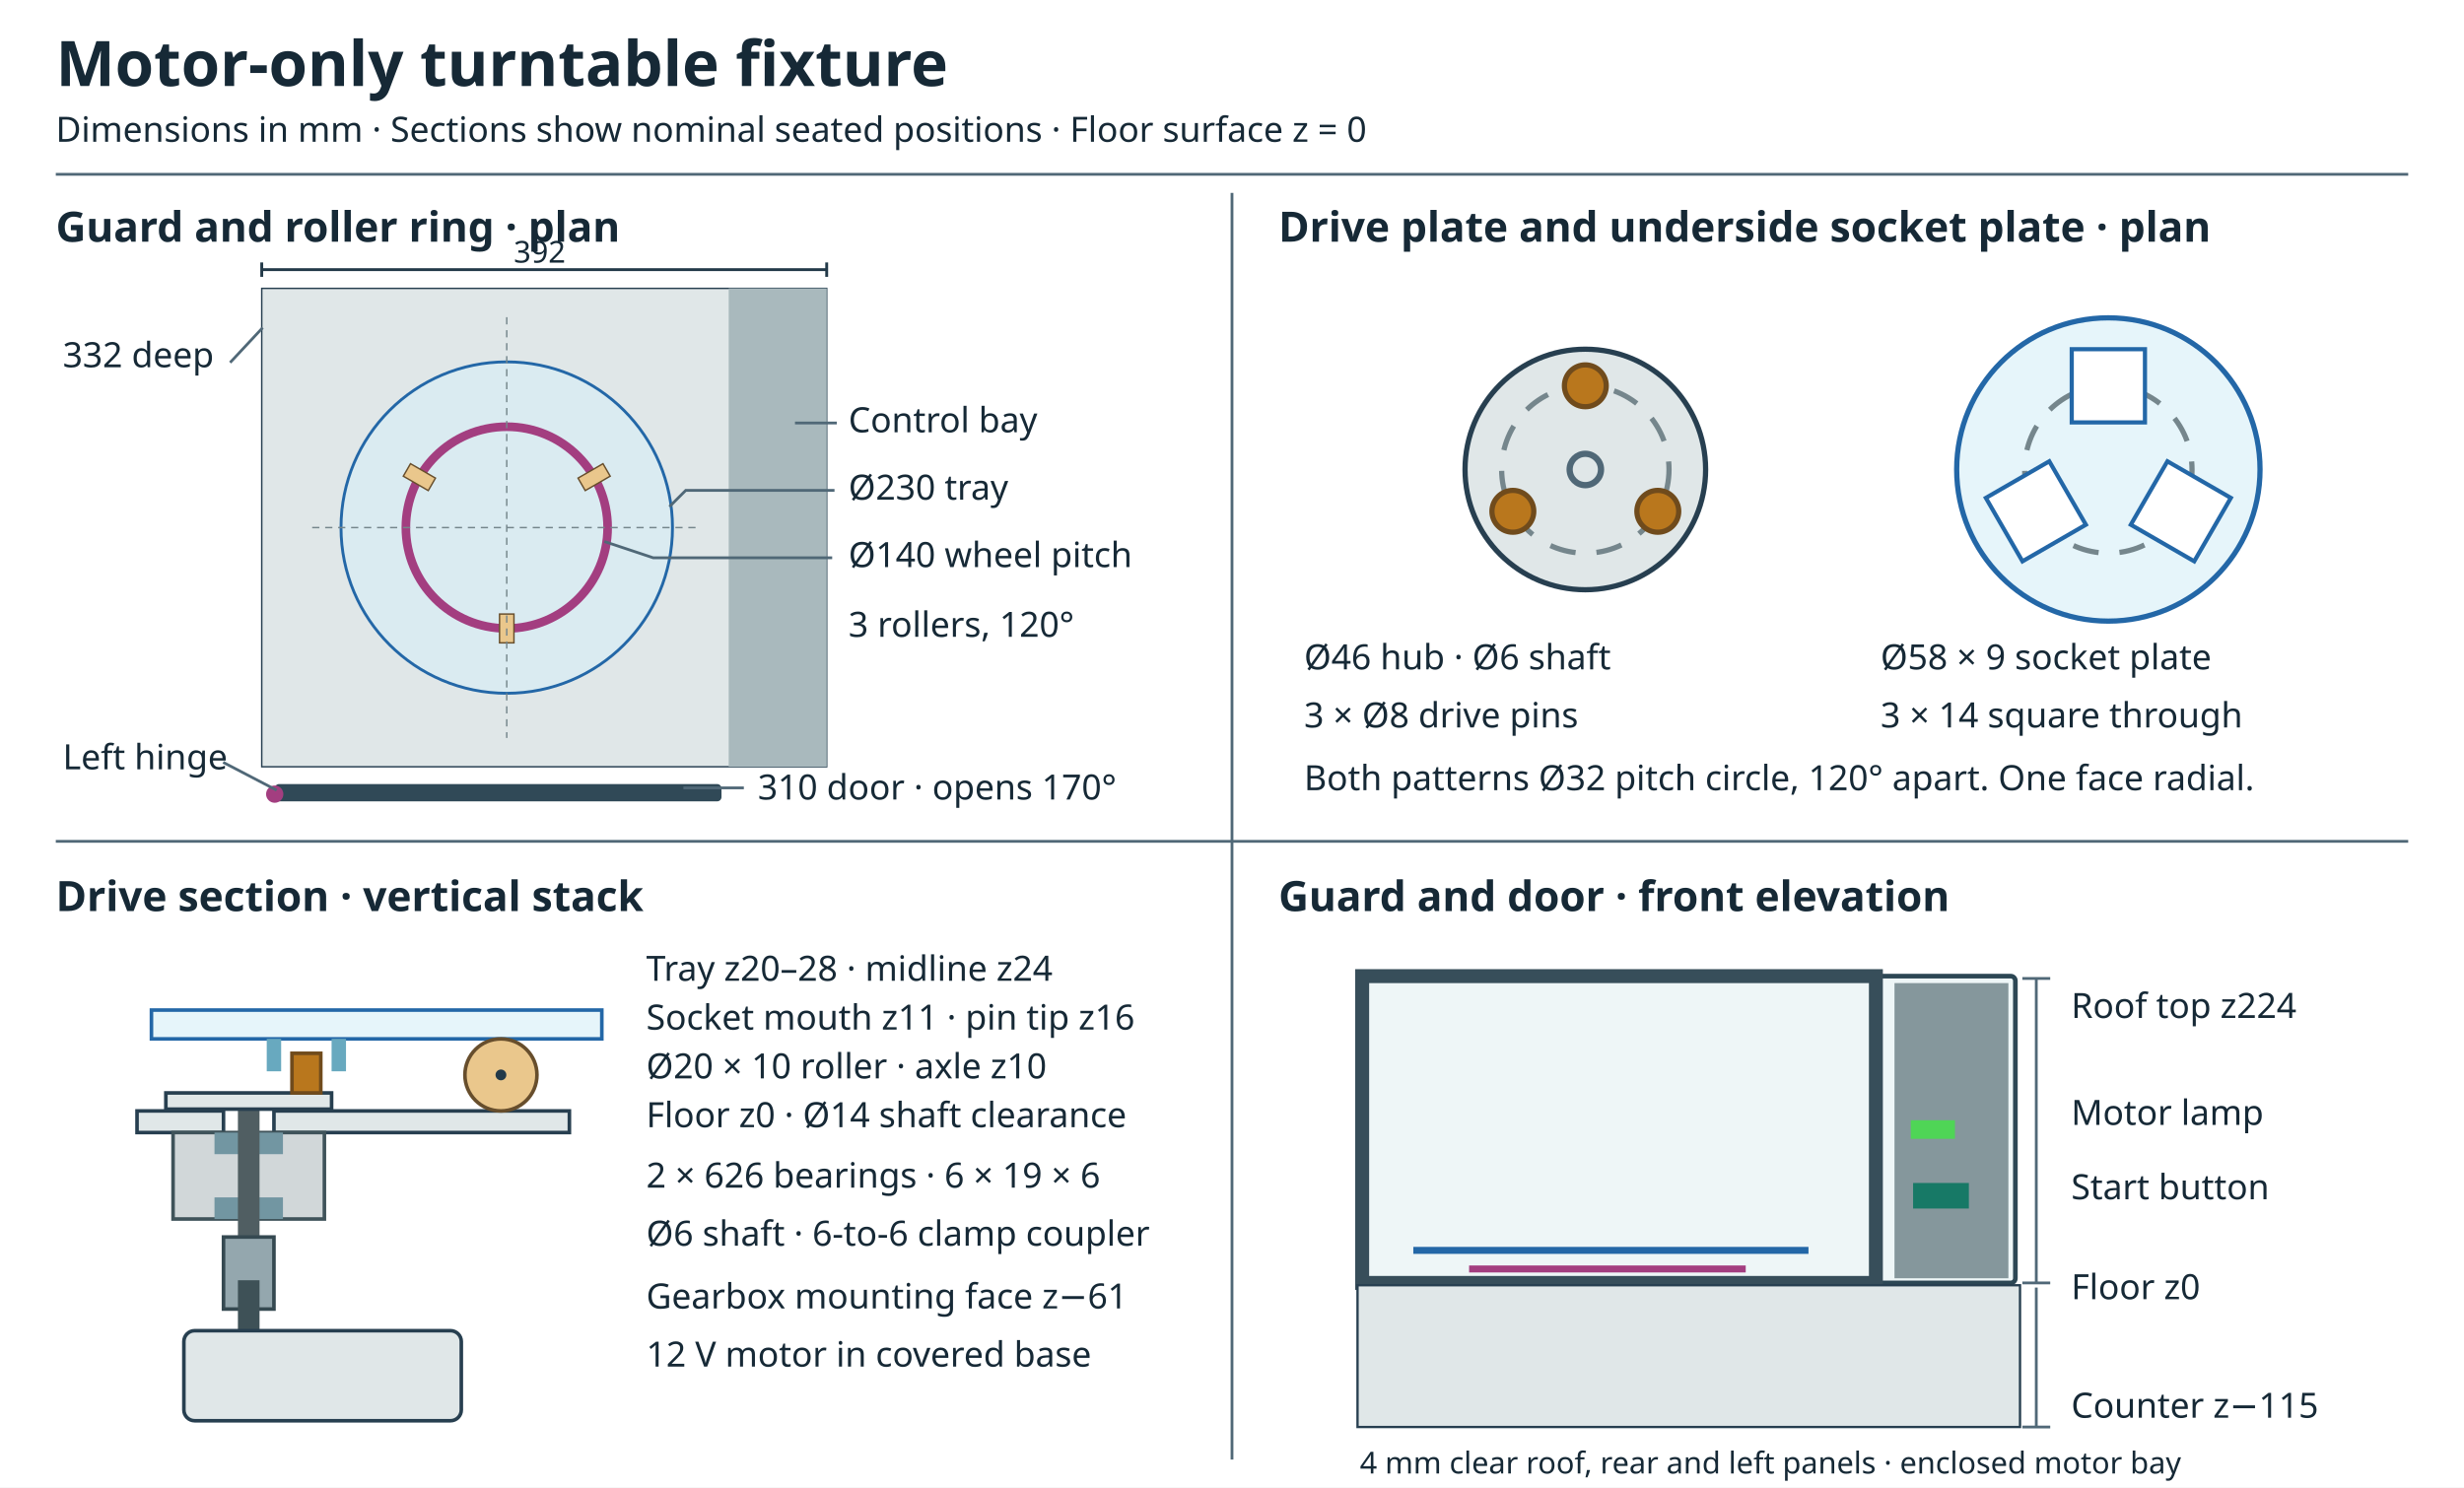
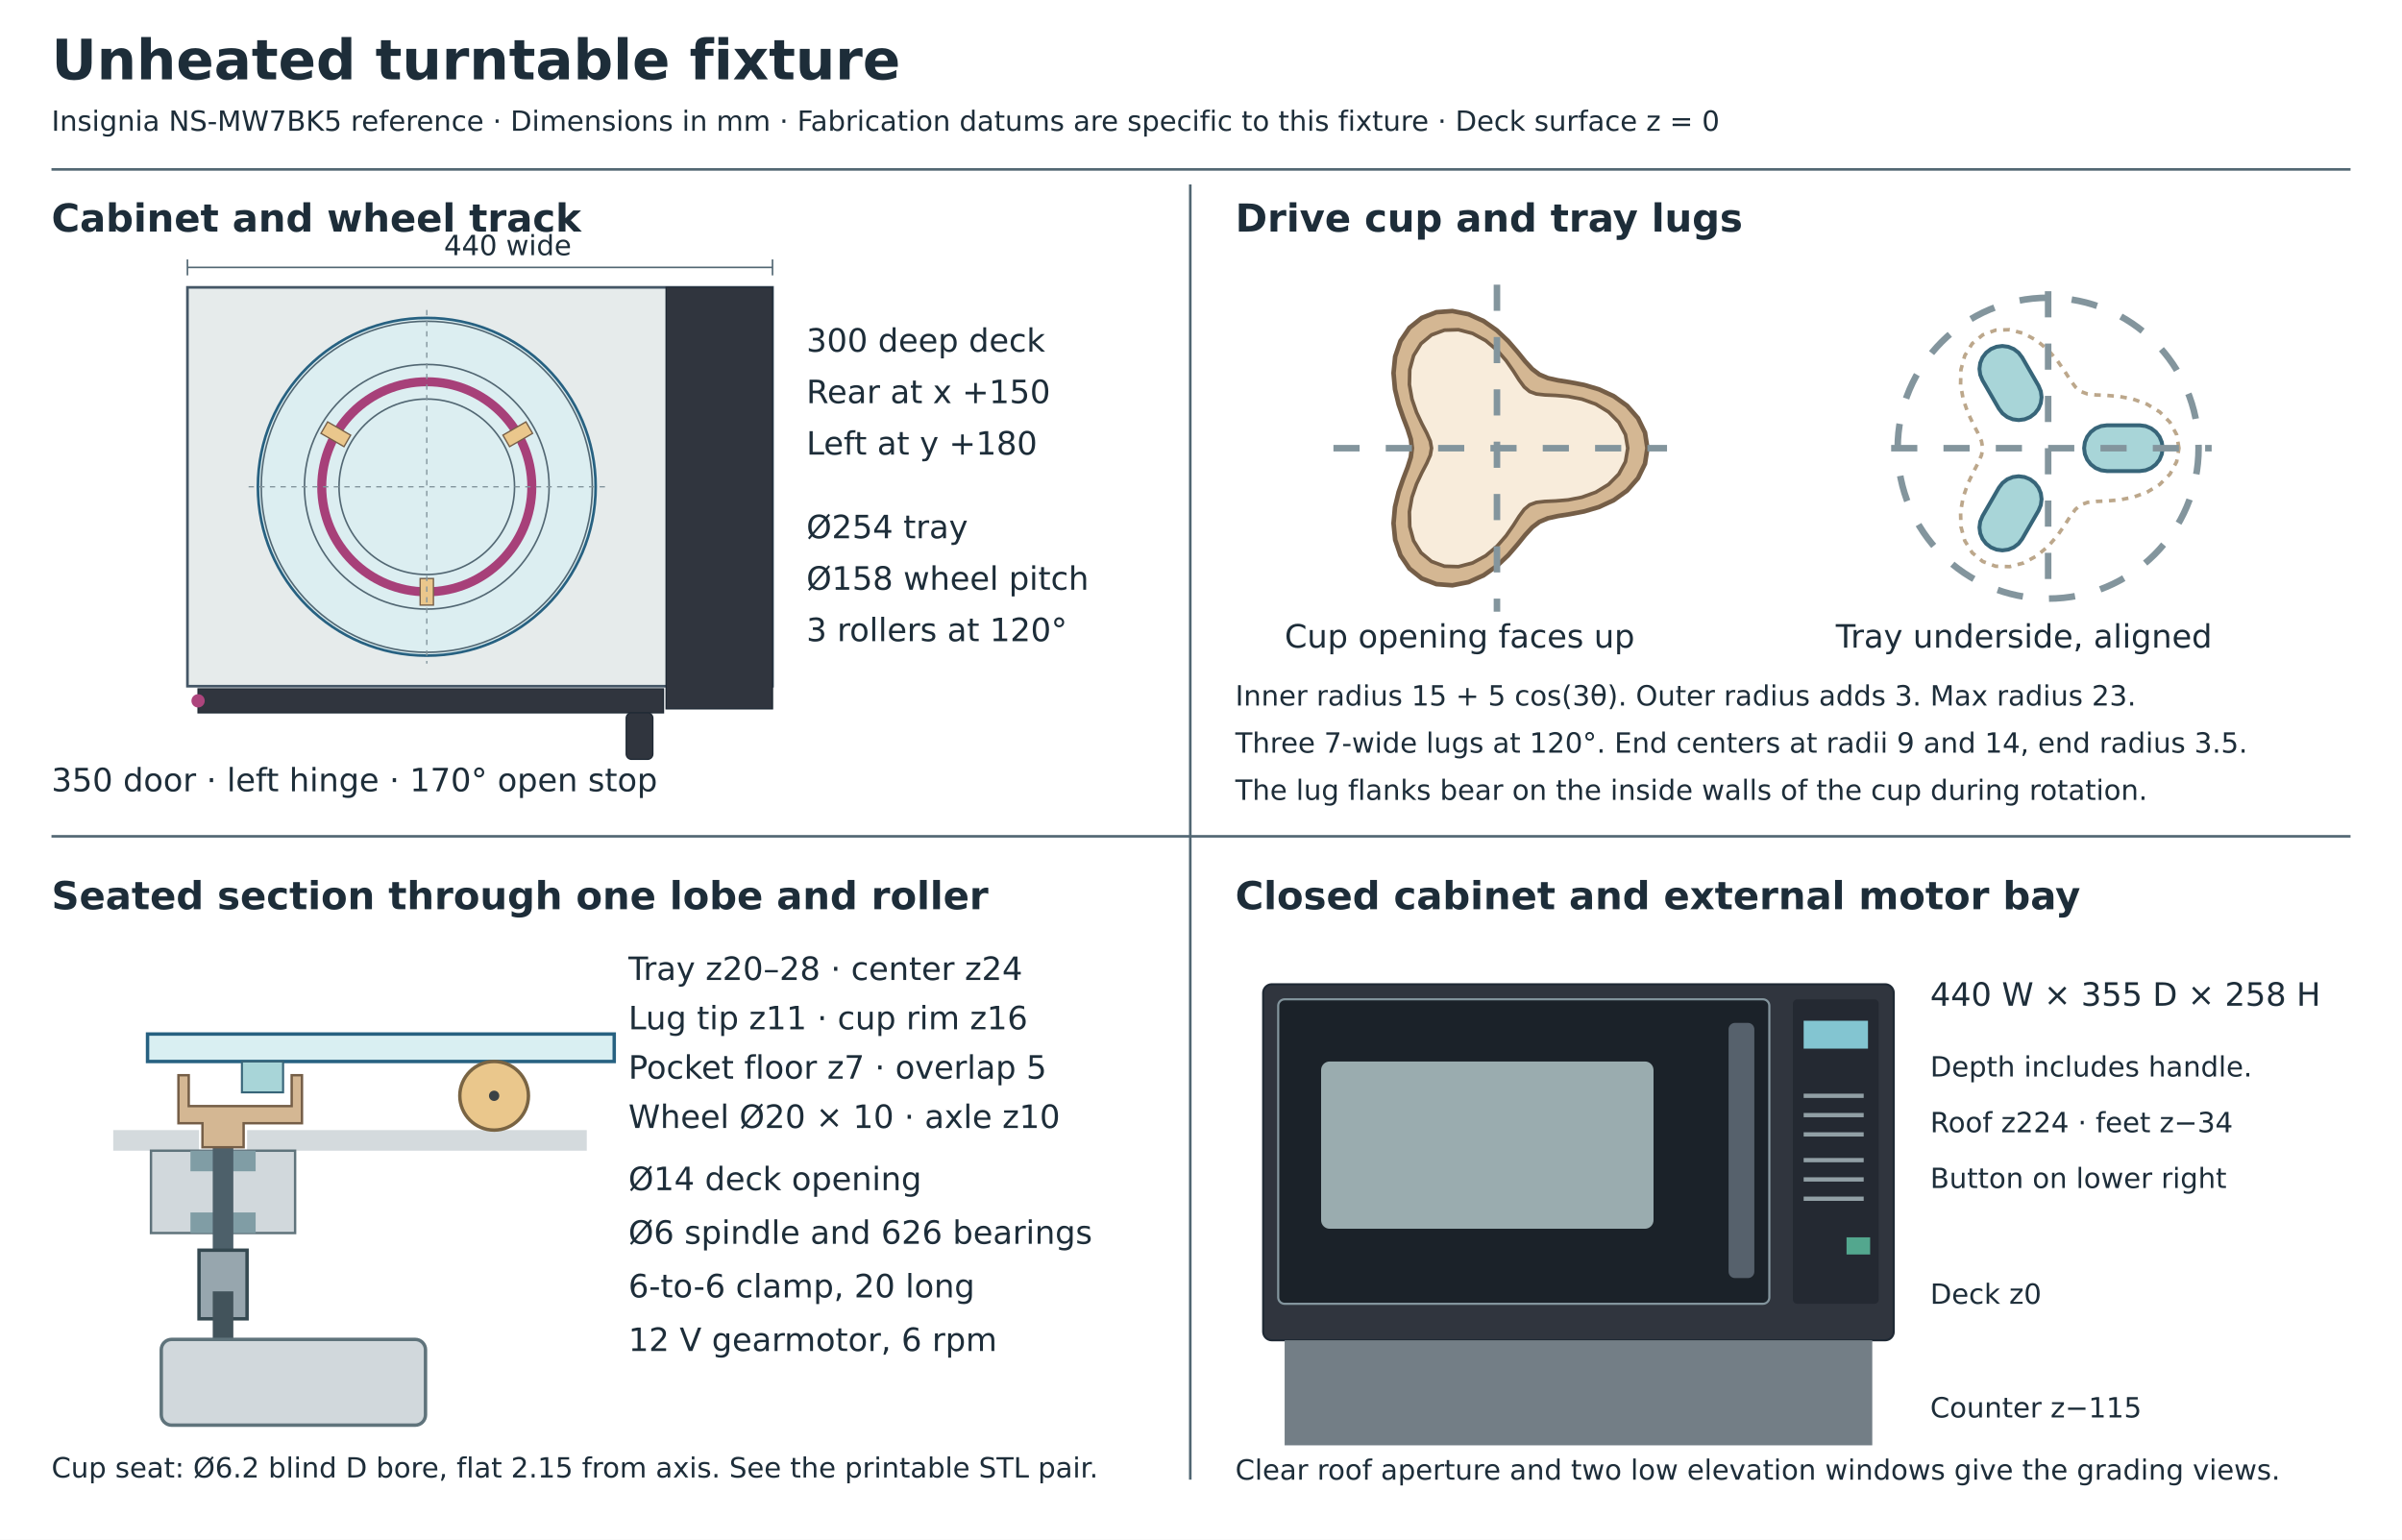
- <svg xmlns="http://www.w3.org/2000/svg" width="1060" height="640" viewBox="0 0 1060 640" role="img" aria-labelledby="title desc">
-   <style>
- text{font:15px sans-serif;fill:#162936} .title{font:bold 27px sans-serif}.h{font:bold 18px sans-serif}.small{font:13px sans-serif}
- .edge{stroke:#233a49;stroke-width:2;fill:none}.thin{stroke:#506877;stroke-width:1.2;fill:none}.axis{stroke:#75868c;stroke-dasharray:5 4;fill:none}
- .deck{fill:#e0e7e8;stroke:#273f50}.tray{stroke:#2367a7;fill:#d5eef6;fill-opacity:.6}.ring{stroke:#a33e80;fill:none}.pin{fill:#b9771d;stroke:#704b1c}
- </style>
-   <rect width="1060" height="640" fill="#fff" />
-   <text class="title" x="24" y="37">Motor-only turntable fixture</text>
-   <text x="24" y="61">Dimensions in mm  ·  Sections show nominal seated positions  ·  Floor surface z = 0</text>
-   <path d="M24 75H1036 M530 83V628 M24 362H1036" class="thin" />
-   <text class="h" x="24" y="104">Guard and roller ring · plan</text>
-   <g transform="translate(218 227) scale(.62)">
-     <rect x="-170" y="-166" width="392" height="332" class="deck" />
-     <rect x="154" y="-166" width="68" height="332" fill="#a9b9bd" />
-     <rect x="-161" y="178" width="310" height="12" rx="3" fill="#304957" />
-     <circle cx="-161" cy="185" r="6" fill="#a33e80" />
-     <circle r="115" class="tray" stroke-width="2" />
-     <circle r="70" class="ring" stroke-width="6" />
-     <g fill="#eac78c" stroke="#674e2c">
-       <rect x="-5" y="60" width="10" height="20" />
-       <rect transform="rotate(120)" x="-5" y="60" width="10" height="20" />
-       <rect transform="rotate(240)" x="-5" y="60" width="10" height="20" />
+ <svg xmlns="http://www.w3.org/2000/svg" width="1120" height="718" viewBox="0 0 1120 718" role="img" aria-labelledby="t d">
+   <rect width="1120" height="718" fill="white" />
+   <text x="24" y="37" font-family="DejaVu Sans, sans-serif" fill="#1d2d39" font-size="26px" font-weight="bold">Unheated turntable fixture</text>
+   <text x="24" y="61" font-family="DejaVu Sans, sans-serif" fill="#1d2d39" font-size="13px">Insignia NS-MW7BK5 reference   ·   Dimensions in mm   ·   Fabrication datums are specific to this fixture   ·   Deck surface z = 0</text>
+   <path d="M24 79H1096M555 86V690M24 390H1096" fill="none" stroke="#526773" stroke-width="1.2" />
+   <text x="24" y="108" font-family="DejaVu Sans, sans-serif" fill="#1d2d39" font-size="18px" font-weight="bold">Cabinet and wheel track</text>
+   <g transform="translate(199 227) scale(.62)">
+     <rect x="-180" y="-150" width="440" height="300" fill="#e6ebeb" stroke="#445666" stroke-width="2" />
+     <rect x="180" y="-150" width="80" height="317" fill="#30353e" stroke="#1f2934" />
+     <rect x="-172" y="152" width="350" height="18" fill="#30353e" stroke="#1f2934" />
+     <rect x="150" y="170" width="20" height="35" rx="4" fill="#30353e" stroke="#1f2934" />
+     <circle cx="-172" cy="161" r="5" fill="#ad457d" />
+     <circle r="127" fill-opacity=".8" stroke-width="2" fill="#d9eff2" stroke="#276181" />
+     <circle r="124.5" fill="none" stroke="#526773" stroke-width="1.2" />
+     <circle r="79" stroke-width="6.8" fill="none" stroke="#a74079" />
+     <circle r="66" fill="none" stroke="#526773" stroke-width="1.2" />
+     <circle r="92" fill="none" stroke="#526773" stroke-width="1.2" />
+     <g fill="#eac78c" stroke="#755e47">
+       <rect x="-5" y="69" width="10" height="20" />
+       <rect transform="rotate(120)" x="-5" y="69" width="10" height="20" />
+       <rect transform="rotate(240)" x="-5" y="69" width="10" height="20" />
    </g>
-     <path d="M-135 0H135M0-146V146" class="axis" />
-     <path d="M-170-179H222M-170-184v10M222-184v10" class="edge" />
+     <path d="M-134 0H134M0-133V133" fill="none" stroke="#83959d" stroke-dasharray="4 4" stroke-width="1" />
+     <path d="M-180 -165H260M-180 -171v12M260 -171v12" fill="none" stroke="#526773" stroke-width="1.2" />
  </g>
-   <text x="221" y="113" class="small">392</text>
-   <text x="27" y="158">332 deep</text>
-   <path d="M99 156l14-15" class="thin" />
-   <text x="365" y="186">Control bay</text>
-   <path d="M360 182h-18" class="thin" />
-   <text x="365" y="215">Ø230 tray</text>
-   <path d="M359 211h-64l-7 7" class="thin" />
-   <text x="365" y="244">Ø140 wheel pitch</text>
-   <path d="M358 240h-77l-21-7" class="thin" />
-   <text x="365" y="274">3 rollers, 120°</text>
-   <text x="27" y="331">Left hinge</text>
-   <path d="M96 328l23 12" class="thin" />
-   <text x="326" y="344">310 door · opens 170°</text>
-   <path d="M320 339h-26" class="thin" />
-   <text class="h" x="550" y="104">Drive plate and underside socket plate · plan</text>
-   <g transform="translate(682 202) scale(2.25)">
-     <circle r="23" class="deck" />
-     <circle r="16" class="axis" />
-     <circle r="3" class="thin" />
-     <g class="pin">
-       <circle cx="0" cy="-16" r="4" />
-       <circle cx="13.856" cy="8" r="4" />
-       <circle cx="-13.856" cy="8" r="4" />
-     </g>
+   <text x="207" y="119" font-family="DejaVu Sans, sans-serif" fill="#1d2d39" font-size="13px">440 wide</text>
+   <text x="376" y="164" font-family="DejaVu Sans, sans-serif" fill="#1d2d39" font-size="15px">300 deep deck</text>
+   <text x="376" y="188" font-family="DejaVu Sans, sans-serif" fill="#1d2d39" font-size="15px">Rear at x +150</text>
+   <text x="376" y="212" font-family="DejaVu Sans, sans-serif" fill="#1d2d39" font-size="15px">Left at y +180</text>
+   <text x="376" y="251" font-family="DejaVu Sans, sans-serif" fill="#1d2d39" font-size="15px">Ø254 tray</text>
+   <text x="376" y="275" font-family="DejaVu Sans, sans-serif" fill="#1d2d39" font-size="15px">Ø158 wheel pitch</text>
+   <text x="376" y="299" font-family="DejaVu Sans, sans-serif" fill="#1d2d39" font-size="15px">3 rollers at 120°</text>
+   <text x="24" y="369" font-family="DejaVu Sans, sans-serif" fill="#1d2d39" font-size="15px">350 door · left hinge · 170° open stop</text>
+   <text x="576" y="108" font-family="DejaVu Sans, sans-serif" fill="#1d2d39" font-size="18px" font-weight="bold">Drive cup and tray lugs</text>
+   <g transform="translate(698 209) scale(3.05)">
+     <polygon points="23.000,-0.000 22.631,-2.379 21.563,-4.583 19.914,-6.470 17.855,-7.950 15.588,-9.000 13.312,-9.672 11.193,-10.078 9.338,-10.371 7.785,-10.715 6.500,-11.258 5.387,-12.100 4.312,-13.272 3.131,-14.732 1.720,-16.365 0.000,-18.000 -2.043,-19.438 -4.353,-20.481 -6.812,-20.966 -9.255,-20.788 -11.500,-19.919 -13.375,-18.409 -14.751,-16.383 -15.561,-14.011 -15.812,-11.488 -15.588,-9.000 -15.032,-6.693 -14.324,-4.654 -13.650,-2.901 -13.172,-1.384 -13.000,-0.000 -13.172,1.384 -13.650,2.901 -14.324,4.654 -15.032,6.693 -15.588,9.000 -15.812,11.488 -15.561,14.011 -14.751,16.383 -13.375,18.409 -11.500,19.919 -9.255,20.788 -6.812,20.966 -4.353,20.481 -2.043,19.438 -0.000,18.000 1.720,16.365 3.131,14.732 4.312,13.272 5.387,12.100 6.500,11.258 7.785,10.715 9.338,10.371 11.193,10.078 13.312,9.672 15.588,9.000 17.855,7.950 19.914,6.470 21.563,4.583 22.631,2.379" fill="#d4b793" stroke="#755e47" stroke-width=".7" />
+     <polygon points="20.000,-0.000 19.647,-2.065 18.629,-3.960 17.061,-5.543 15.115,-6.729 12.990,-7.500 10.885,-7.909 8.963,-8.070 7.330,-8.141 6.022,-8.288 5.000,-8.660 4.167,-9.359 3.385,-10.419 2.508,-11.798 1.406,-13.381 0.000,-15.000 -1.729,-16.454 -3.730,-17.547 -5.885,-18.113 -8.035,-18.047 -10.000,-17.321 -11.612,-15.982 -12.744,-14.153 -13.331,-12.003 -13.385,-9.725 -12.990,-7.500 -12.292,-5.473 -11.471,-3.727 -10.716,-2.278 -10.189,-1.071 -10.000,-0.000 -10.189,1.071 -10.716,2.278 -11.471,3.727 -12.292,5.473 -12.990,7.500 -13.385,9.725 -13.331,12.003 -12.744,14.153 -11.612,15.982 -10.000,17.321 -8.035,18.047 -5.885,18.113 -3.730,17.547 -1.729,16.454 -0.000,15.000 1.406,13.381 2.508,11.798 3.385,10.419 4.167,9.359 5.000,8.660 6.022,8.288 7.330,8.141 8.963,8.070 10.885,7.909 12.990,7.500 15.115,6.729 17.061,5.543 18.629,3.960 19.647,2.065" fill="#f8ecdb" stroke="#755e47" stroke-width=".55" />
+     <path d="M-25 0H26M0-25V25" fill="none" stroke="#83959d" stroke-dasharray="4 4" stroke-width="1" />
  </g>
-   <g transform="translate(907 202) scale(2.25)">
-     <circle r="29" class="tray" />
-     <circle r="16" class="axis" />
-     <g fill="white" stroke="#2367a7" stroke-width=".8">
-       <rect x="-7" y="-23" width="14" height="14" />
-       <rect transform="rotate(120)" x="-7" y="-23" width="14" height="14" />
-       <rect transform="rotate(240)" x="-7" y="-23" width="14" height="14" />
-     </g>
+   <g transform="translate(955 209) scale(3.05)">
+     <circle r="23" fill="none" stroke="#83959d" stroke-dasharray="4 4" stroke-width="1" />
+     <polygon points="20.000,-0.000 19.647,-2.065 18.629,-3.960 17.061,-5.543 15.115,-6.729 12.990,-7.500 10.885,-7.909 8.963,-8.070 7.330,-8.141 6.022,-8.288 5.000,-8.660 4.167,-9.359 3.385,-10.419 2.508,-11.798 1.406,-13.381 0.000,-15.000 -1.729,-16.454 -3.730,-17.547 -5.885,-18.113 -8.035,-18.047 -10.000,-17.321 -11.612,-15.982 -12.744,-14.153 -13.331,-12.003 -13.385,-9.725 -12.990,-7.500 -12.292,-5.473 -11.471,-3.727 -10.716,-2.278 -10.189,-1.071 -10.000,-0.000 -10.189,1.071 -10.716,2.278 -11.471,3.727 -12.292,5.473 -12.990,7.500 -13.385,9.725 -13.331,12.003 -12.744,14.153 -11.612,15.982 -10.000,17.321 -8.035,18.047 -5.885,18.113 -3.730,17.547 -1.729,16.454 -0.000,15.000 1.406,13.381 2.508,11.798 3.385,10.419 4.167,9.359 5.000,8.660 6.022,8.288 7.330,8.141 8.963,8.070 10.885,7.909 12.990,7.500 15.115,6.729 17.061,5.543 18.629,3.960 19.647,2.065" fill="none" stroke="#bca78b" stroke-width=".55" stroke-dasharray="1 1" />
+     <polygon points="14.000,3.500 14.906,3.381 15.750,3.031 16.475,2.475 17.031,1.750 17.381,0.906 17.500,-0.000 17.381,-0.906 17.031,-1.750 16.475,-2.475 15.750,-3.031 14.906,-3.381 14.000,-3.500 9.000,-3.500 8.094,-3.381 7.250,-3.031 6.525,-2.475 5.969,-1.750 5.619,-0.906 5.500,0.000 5.619,0.906 5.969,1.750 6.525,2.475 7.250,3.031 8.094,3.381 9.000,3.500" fill="#a8d5d8" stroke="#376579" stroke-width=".6" />
+     <polygon points="14.000,3.500 14.906,3.381 15.750,3.031 16.475,2.475 17.031,1.750 17.381,0.906 17.500,-0.000 17.381,-0.906 17.031,-1.750 16.475,-2.475 15.750,-3.031 14.906,-3.381 14.000,-3.500 9.000,-3.500 8.094,-3.381 7.250,-3.031 6.525,-2.475 5.969,-1.750 5.619,-0.906 5.500,0.000 5.619,0.906 5.969,1.750 6.525,2.475 7.250,3.031 8.094,3.381 9.000,3.500" transform="rotate(120)" fill="#a8d5d8" stroke="#376579" stroke-width=".6" />
+     <polygon points="14.000,3.500 14.906,3.381 15.750,3.031 16.475,2.475 17.031,1.750 17.381,0.906 17.500,-0.000 17.381,-0.906 17.031,-1.750 16.475,-2.475 15.750,-3.031 14.906,-3.381 14.000,-3.500 9.000,-3.500 8.094,-3.381 7.250,-3.031 6.525,-2.475 5.969,-1.750 5.619,-0.906 5.500,0.000 5.619,0.906 5.969,1.750 6.525,2.475 7.250,3.031 8.094,3.381 9.000,3.500" transform="rotate(240)" fill="#a8d5d8" stroke="#376579" stroke-width=".6" />
+     <path d="M-24 0H25M0-24V24" fill="none" stroke="#83959d" stroke-dasharray="4 4" stroke-width="1" />
  </g>
-   <text x="561" y="288">Ø46 hub · Ø6 shaft</text>
-   <text x="809" y="288">Ø58 × 9 socket plate</text>
-   <text x="561" y="313">3 × Ø8 drive pins</text>
-   <text x="809" y="313">3 × 14 square through</text>
-   <text x="561" y="340">Both patterns Ø32 pitch circle, 120° apart. One face radial.</text>
-   <text class="h" x="24" y="392">Drive section · vertical stack</text>
-   <g transform="translate(107 478) scale(1.55 -1.55)">
-     <rect x="-31" y="-6" width="24" height="6" class="deck" />
-     <rect x="7" y="-6" width="82" height="6" class="deck" />
-     <rect x="-21" y="-30" width="42" height="24" fill="#d1d7d9" stroke="#3f535a" />
-     <path d="M-9.5-6h19v-6h-19zM-9.5-24h19v-6h-19z" fill="#7296a2" />
-     <rect x="-3" y="-46" width="6" height="50" fill="#505e62" />
-     <rect x="-23" y=".5" width="46" height="4.5" class="deck" />
-     <rect x="12" y="5" width="8" height="11" class="pin" />
-     <rect x="-27" y="20" width="125" height="8" class="tray" />
-     <path d="M5 11h4v9H5zM23 11h4v9h-4z" fill="#68a9bf" />
-     <circle cx="70" cy="10" r="10" fill="#eac78c" stroke="#674e2c" />
-     <circle cx="70" cy="10" r="1.5" fill="#233a49" />
-     <rect x="-7" y="-55" width="14" height="20" fill="#94a7ae" stroke="#354951" />
-     <rect x="-3" y="-61" width="6" height="14" fill="#3e5157" />
-     <rect x="-18" y="-86" width="77" height="25" rx="3" class="deck" />
+   <text x="599" y="302" font-family="DejaVu Sans, sans-serif" fill="#1d2d39" font-size="15px">Cup opening faces up</text>
+   <text x="856" y="302" font-family="DejaVu Sans, sans-serif" fill="#1d2d39" font-size="15px">Tray underside, aligned</text>
+   <text x="576" y="329" font-family="DejaVu Sans, sans-serif" fill="#1d2d39" font-size="13px">Inner radius 15 + 5 cos(3θ). Outer radius adds 3. Max radius 23.</text>
+   <text x="576" y="351" font-family="DejaVu Sans, sans-serif" fill="#1d2d39" font-size="13px">Three 7-wide lugs at 120°. End centers at radii 9 and 14, end radius 3.5.</text>
+   <text x="576" y="373" font-family="DejaVu Sans, sans-serif" fill="#1d2d39" font-size="13px">The lug flanks bear on the inside walls of the cup during rotation.</text>
+   <text x="24" y="424" font-family="DejaVu Sans, sans-serif" fill="#1d2d39" font-size="18px" font-weight="bold">Seated section through one lobe and roller</text>
+   <g transform="translate(104 527) scale(1.60 -1.60)">
+     <rect x="-32" y="-6" width="25" height="6" fill="#d4dadd" />
+     <rect x="7" y="-6" width="99" height="6" fill="#d4dadd" />
+     <rect x="-21" y="-30" width="42" height="24" fill="#d1d8dc" stroke="#5f737b" stroke-width=".7" />
+     <path d="M-9.5-6h19v-6h-19zM-9.5-24h19v-6h-19z" fill="#809da5" />
+     <rect x="-3" y="-46" width="6" height="50" fill="#4d606a" />
+     <path d="M-6 -5h12v7h17v14h-3V7H-10v9h-3V2h7z" fill="#d4b793" stroke="#755e47" stroke-width=".7" />
+     <rect x="-22" y="20" width="136" height="8" fill="#d9eff2" stroke="#276181" />
+     <rect x="5.5" y="11" width="12" height="9" fill="#a8d5d8" stroke="#376579" stroke-width=".6" />
+     <circle cx="79" cy="10" r="10" fill="#eac78c" stroke="#796443" />
+     <circle cx="79" cy="10" r="1.5" fill="#3b4245" />
+     <rect x="-7" y="-55" width="14" height="20" fill="#97a6ae" stroke="#354951" />
+     <rect x="-3" y="-61" width="6" height="14" fill="#42535b" />
+     <rect x="-18" y="-86" width="77" height="25" rx="3" fill="#d1d8dc" stroke="#5f737b" />
  </g>
-   <text x="278" y="422">Tray z20–28 · midline z24</text>
-   <text x="278" y="443">Socket mouth z11 · pin tip z16</text>
-   <text x="278" y="464">Ø20 × 10 roller · axle z10</text>
-   <text x="278" y="485">Floor z0 · Ø14 shaft clearance</text>
-   <text x="278" y="511">2 × 626 bearings · 6 × 19 × 6</text>
-   <text x="278" y="536">Ø6 shaft · 6-to-6 clamp coupler</text>
-   <text x="278" y="563">Gearbox mounting face z−61</text>
-   <text x="278" y="588">12 V motor in covered base</text>
-   <text class="h" x="550" y="392">Guard and door · front elevation</text>
-   <rect x="586" y="420" width="281" height="132" rx="2" fill="#eef6f7" stroke="#2c4754" stroke-width="2" />
-   <rect x="586" y="420" width="221" height="132" fill="none" stroke="#374e5a" stroke-width="6" />
-   <rect x="815" y="423" width="49" height="127" fill="#85979c" />
-   <rect x="822" y="482" width="19" height="8" fill="#4fd556" />
-   <rect x="823" y="509" width="24" height="11" fill="#177966" />
-   <path d="M608 538h170" stroke="#2367a7" stroke-width="3" />
-   <path d="M632 546h119" stroke="#a33e80" stroke-width="3" />
-   <rect x="584" y="553" width="285" height="61" class="deck" />
-   <path d="M870 421h12m-6 0v131m-6 0h12 M870 614h12m-6-60v60" class="thin" />
-   <text x="891" y="438">Roof top z224</text>
-   <text x="891" y="484">Motor lamp</text>
-   <text x="891" y="516">Start button</text>
-   <text x="891" y="559">Floor z0</text>
-   <text x="891" y="610">Counter z−115</text>
-   <text x="585" y="634" class="small">4 mm clear roof, rear and left panels · enclosed motor bay</text>
+   <text x="293" y="457" font-family="DejaVu Sans, sans-serif" fill="#1d2d39" font-size="15px">Tray z20–28 · center z24</text>
+   <text x="293" y="480" font-family="DejaVu Sans, sans-serif" fill="#1d2d39" font-size="15px">Lug tip z11 · cup rim z16</text>
+   <text x="293" y="503" font-family="DejaVu Sans, sans-serif" fill="#1d2d39" font-size="15px">Pocket floor z7 · overlap 5</text>
+   <text x="293" y="526" font-family="DejaVu Sans, sans-serif" fill="#1d2d39" font-size="15px">Wheel Ø20 × 10 · axle z10</text>
+   <text x="293" y="555" font-family="DejaVu Sans, sans-serif" fill="#1d2d39" font-size="15px">Ø14 deck opening</text>
+   <text x="293" y="580" font-family="DejaVu Sans, sans-serif" fill="#1d2d39" font-size="15px">Ø6 spindle and 626 bearings</text>
+   <text x="293" y="605" font-family="DejaVu Sans, sans-serif" fill="#1d2d39" font-size="15px">6-to-6 clamp, 20 long</text>
+   <text x="293" y="630" font-family="DejaVu Sans, sans-serif" fill="#1d2d39" font-size="15px">12 V gearmotor, 6 rpm</text>
+   <text x="24" y="689" font-family="DejaVu Sans, sans-serif" fill="#1d2d39" font-size="13px">Cup seat: Ø6.2 blind D bore, flat 2.15 from axis. See the printable STL pair.</text>
+   <text x="576" y="424" font-family="DejaVu Sans, sans-serif" fill="#1d2d39" font-size="18px" font-weight="bold">Closed cabinet and external motor bay</text>
+   <rect x="589" y="459" width="294" height="166" rx="4" fill="#30353e" stroke="#1f2934" />
+   <rect x="596" y="466" width="229" height="142" rx="3" fill="#1b2229" stroke="#83959d" />
+   <rect x="616" y="495" width="155" height="78" rx="4" fill="#9aacaf" />
+   <rect x="806" y="477" width="12" height="119" rx="3" fill="#56616c" />
+   <rect x="836" y="466" width="40" height="142" rx="2" fill="#242932" />
+   <rect x="841" y="476" width="30" height="13" fill="#83c5d1" />
+   <g stroke="#919fa5" stroke-width="2">
+     <path d="M841 511h28m-28 9h28m-28 9h28m-28 12h28m-28 9h28m-28 9h28" />
+   </g>
+   <rect x="861" y="577" width="11" height="8" fill="#53a78e" />
+   <rect x="599" y="625" width="274" height="49" fill="#737e86" />
+   <text x="900" y="469" font-family="DejaVu Sans, sans-serif" fill="#1d2d39" font-size="15px">440 W × 355 D × 258 H</text>
+   <text x="900" y="502" font-family="DejaVu Sans, sans-serif" fill="#1d2d39" font-size="13px">Depth includes handle.</text>
+   <text x="900" y="528" font-family="DejaVu Sans, sans-serif" fill="#1d2d39" font-size="13px">Roof z224 · feet z−34</text>
+   <text x="900" y="554" font-family="DejaVu Sans, sans-serif" fill="#1d2d39" font-size="13px">Button on lower right</text>
+   <text x="900" y="608" font-family="DejaVu Sans, sans-serif" fill="#1d2d39" font-size="13px">Deck z0</text>
+   <text x="900" y="661" font-family="DejaVu Sans, sans-serif" fill="#1d2d39" font-size="13px">Counter z−115</text>
+   <text x="576" y="690" font-family="DejaVu Sans, sans-serif" fill="#1d2d39" font-size="13px">Clear roof aperture and two low elevation windows give the grading views.</text>
</svg>
